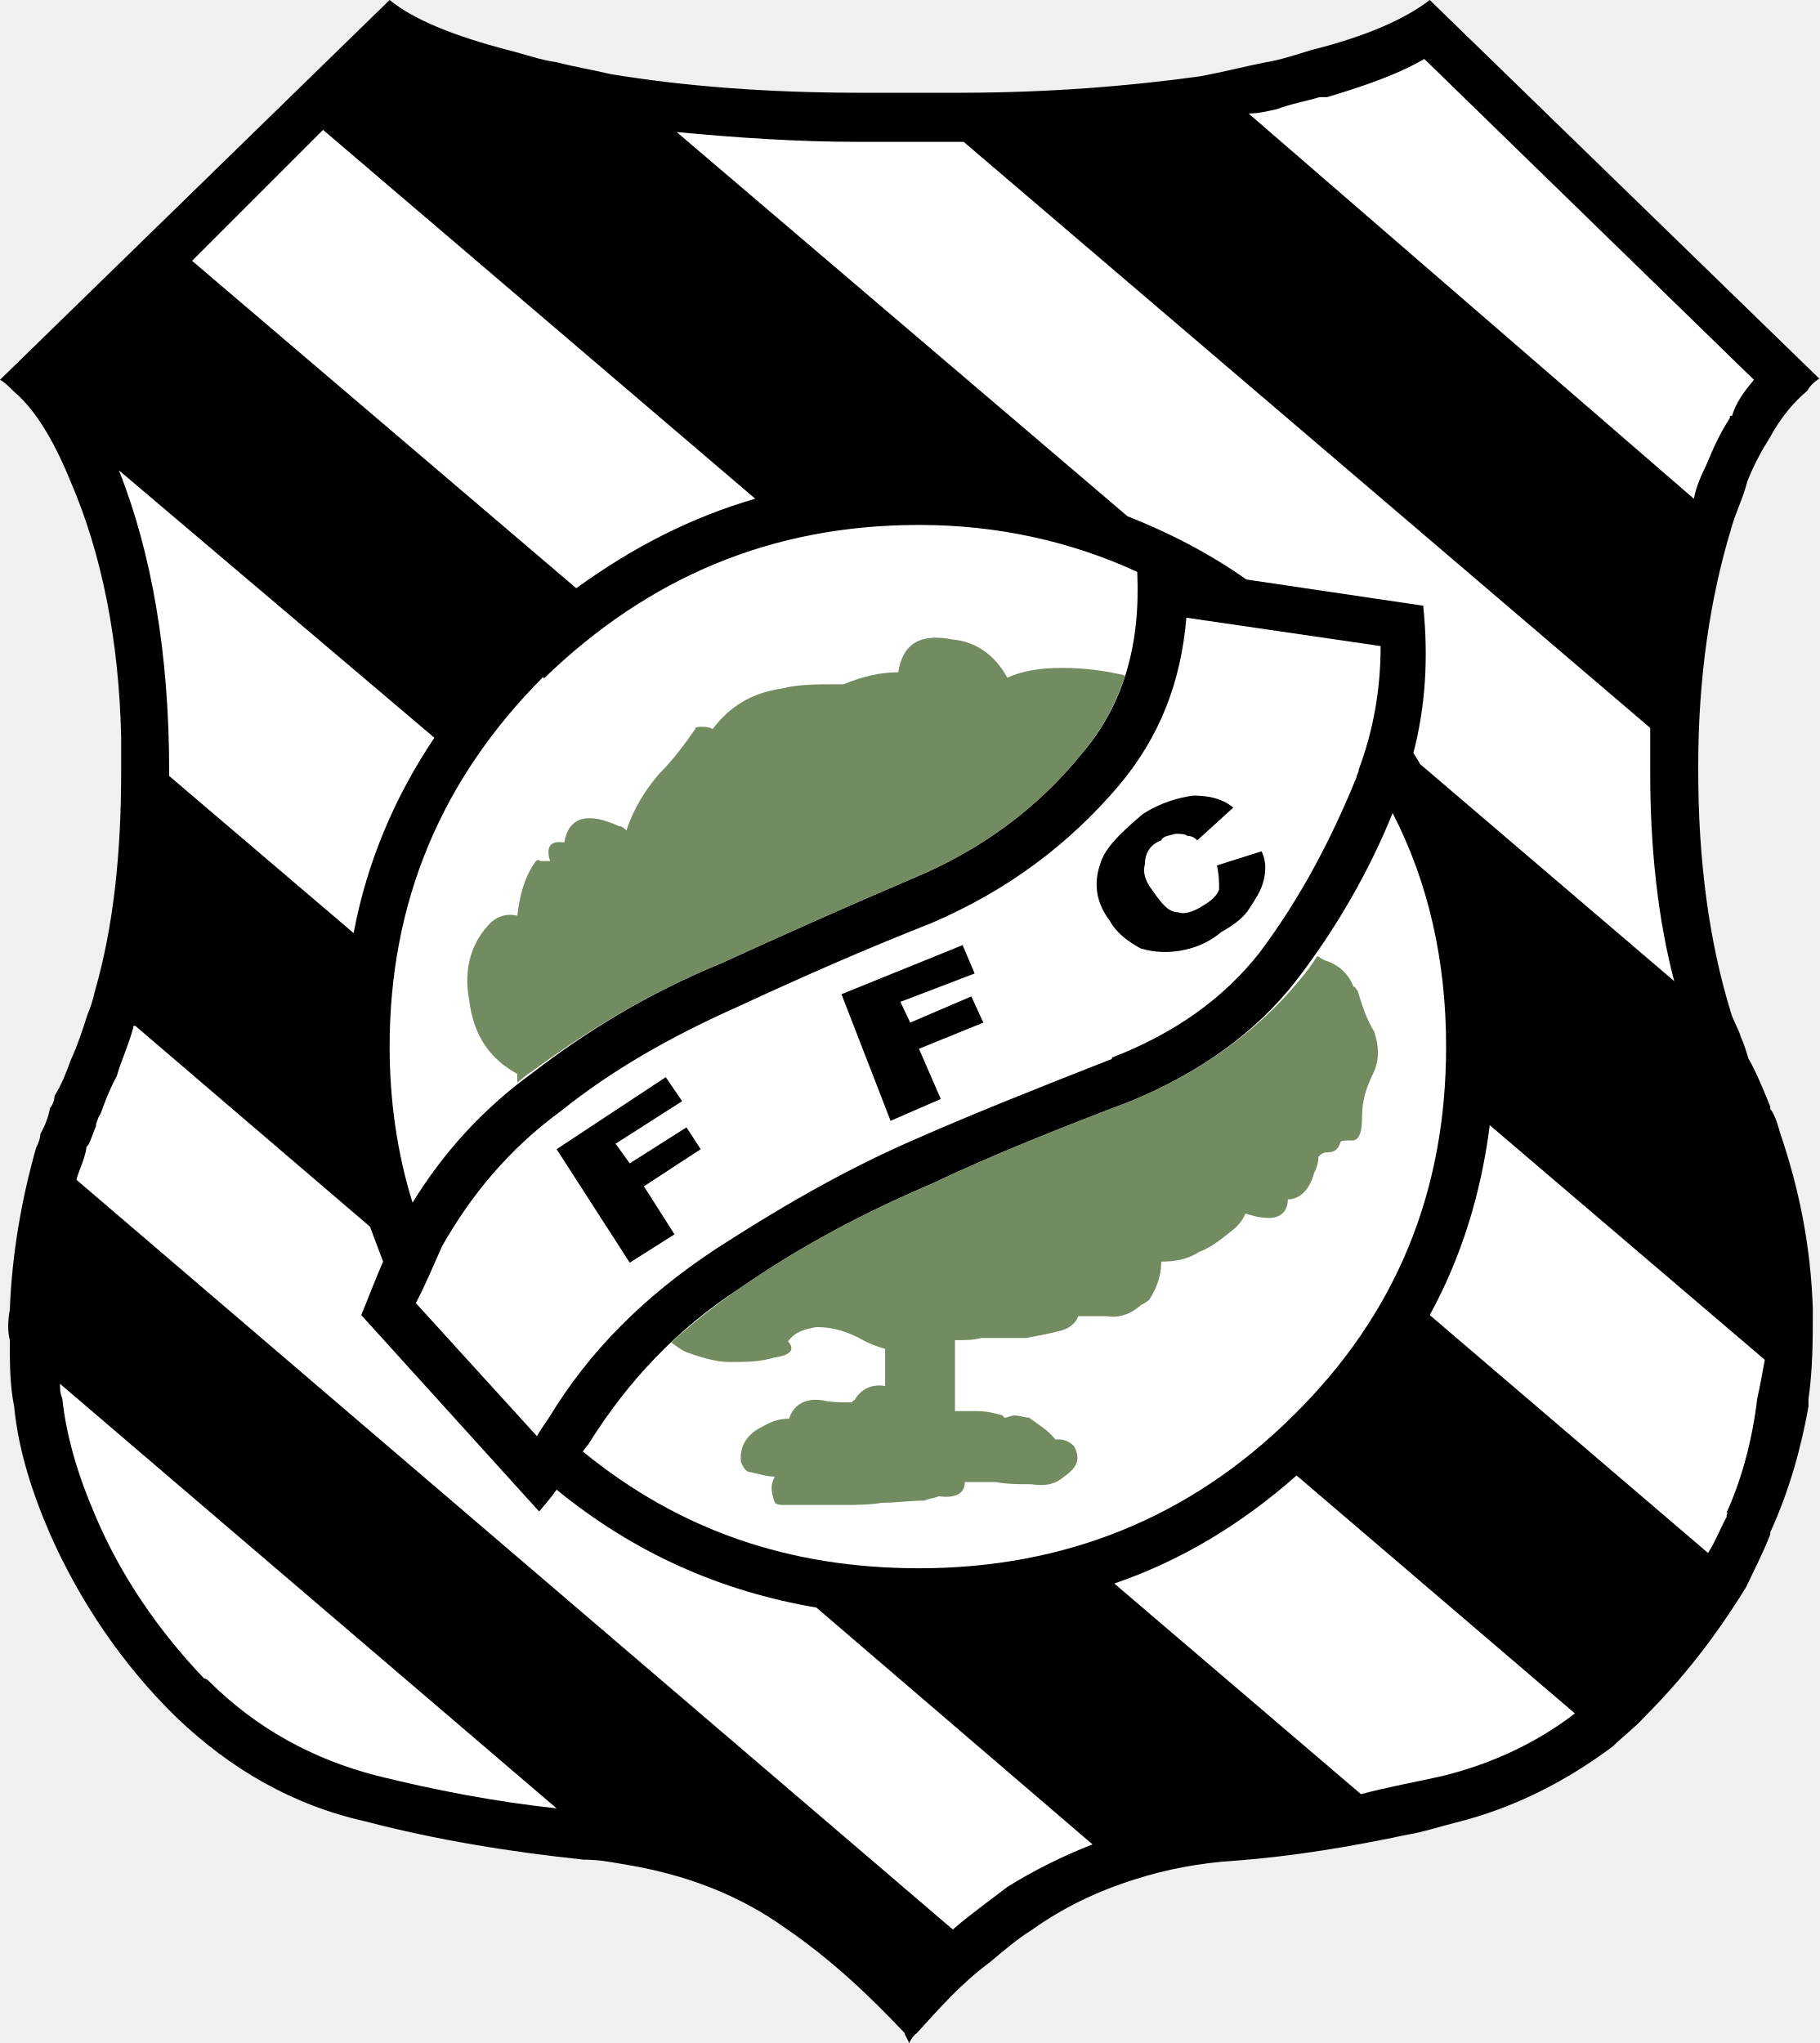
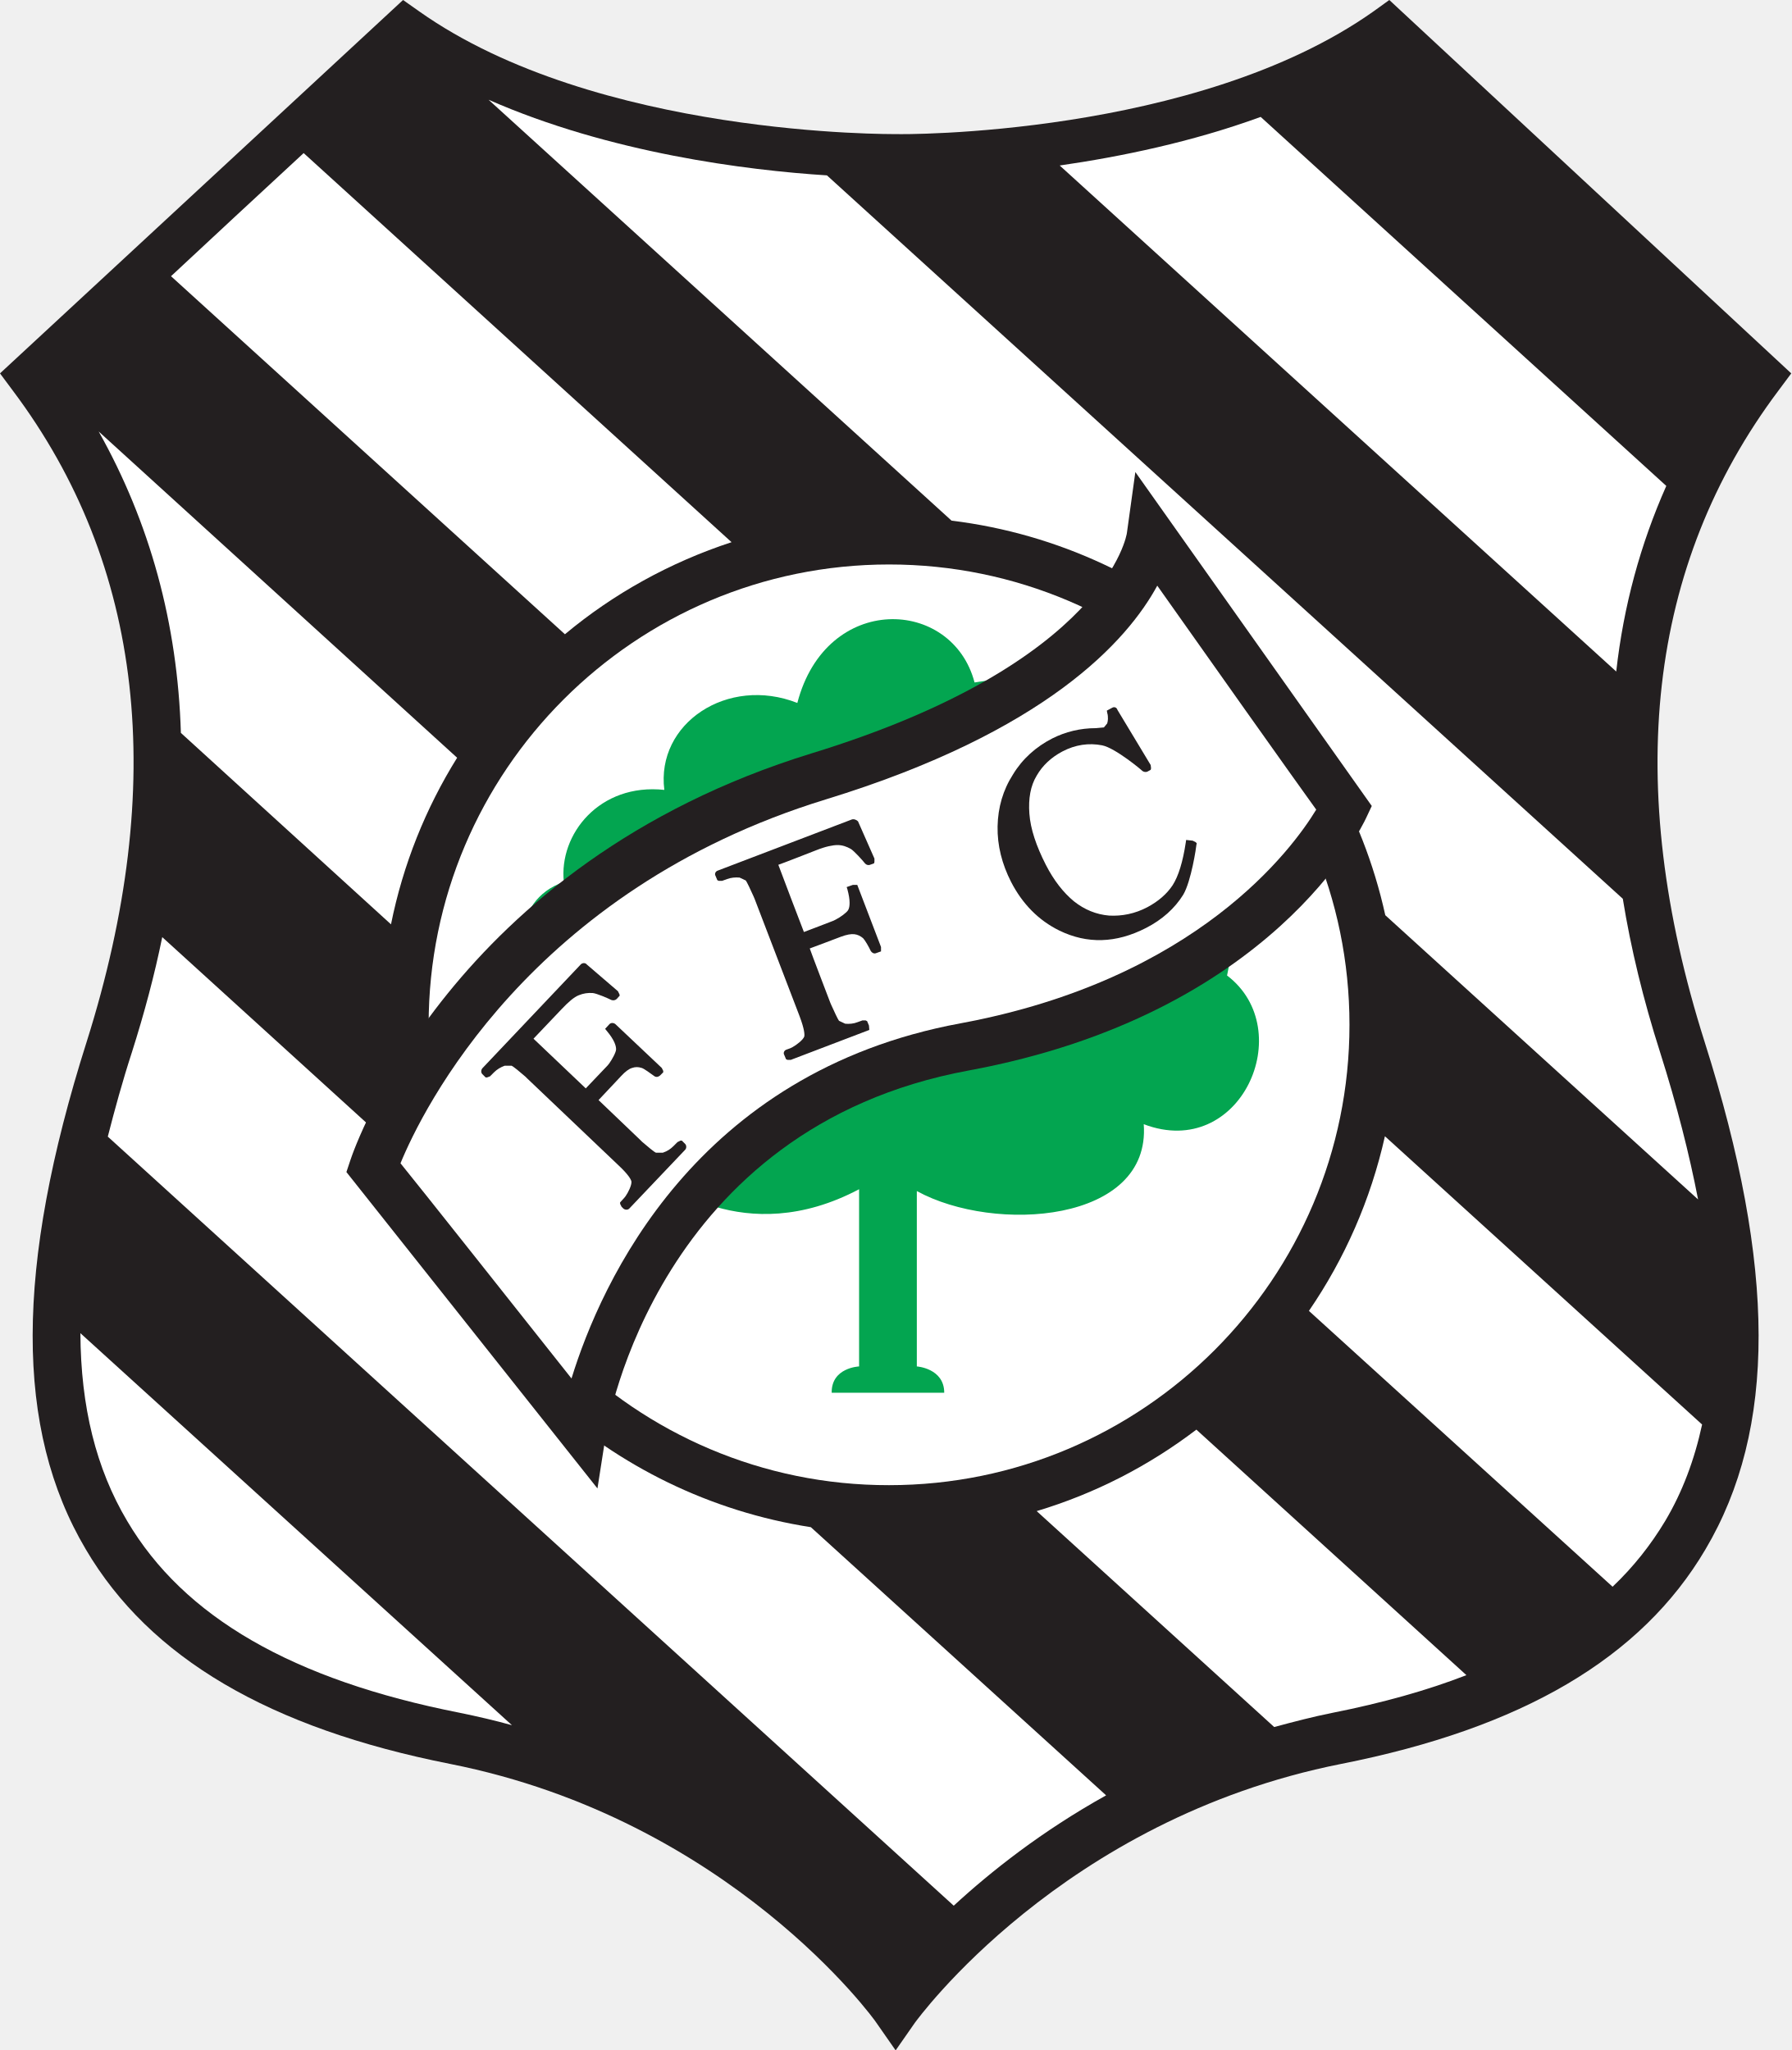
- <svg xmlns="http://www.w3.org/2000/svg" viewBox="-418 607 166.7 187.2">
-   <path d="M-259.4 655.5c.4-1.5 1.1-2.8 1.5-4.4.6-1.5 1.3-2.8 2-3.9 1.1-2 2.2-3.3 3.5-4.4.2-.4.7-.9 1.1-1.1L-287 607c-2.2 1.7-5.7 3.3-10.9 4.6-1.3.4-2.8.9-4.1 1.1-2 .4-3.9.9-6.1 1.3-6.5.9-13.9 1.5-22 1.5h-9.1c-8.5 0-16.1-.6-22.8-1.7-1.7-.4-3.5-.7-5-1.1-1.5-.2-2.8-.7-4.4-1.1-5-1.3-8.7-2.8-10.9-4.6l-35.7 34.8c.4.2.9.7 1.3 1.1 2 1.7 3.7 4.6 5.2 8.3 2.8 6.5 4.4 14.4 4.6 23.3v3.3c0 7.4-.7 14.1-2.4 20-.2.9-.4 1.5-.7 2.2-.4 1.3-.9 2.8-1.5 4.1-.4 1.1-.9 2.4-1.5 3.3 0 .4-.2.9-.4 1.1-.2.9-.4 1.5-.9 2.4 0 .4-.2.9-.4 1.3-1.3 4.6-2.2 9.6-2.4 14.8-.2 1.1-.2 2 0 2.8 0 2.2 0 4.1.4 6.1.4 4.1 1.7 8 3.3 11.7 2.8 6.3 6.7 12 11.5 16.7 5 4.8 10.7 8.1 17.4 9.6 6.5 1.7 13.3 2.8 20 3.5 1.3 0 2.4.2 3.5.4 5.7.9 10.7 2.8 15 5.9 4.1 2.8 7.6 6.1 10.9 9.6 0 .2.2.4.4.9.2-.4.4-.7.7-.9 2-2.2 4.1-4.6 6.7-6.5 1.3-1.1 2.6-2.2 3.9-3 2.8-2 5.9-3.5 9.4-4.6 2.8-.9 5.9-1.5 9.1-1.7 5.4-.4 10.7-1.3 15.9-2.4 1.3-.2 2.8-.7 4.4-1.1 5.2-1.3 10-3.7 14.4-7 .9-.9 2-1.7 2.8-2.6 3.7-3.7 6.7-7.6 9.4-12 .7-1.5 1.5-3 2.2-4.8v-.2c1.7-3.7 2.8-7.6 3.5-11.5v-.7c.4-2.8.4-5.4.4-8.3-.2-5.9-1.3-11.1-3-16.1-.2-.7-.4-1.5-.9-2.2v-.2s-1.3-3.3-2-4.4c-.2-.7-.4-1.3-.7-2-.2-.7-.7-1.5-.9-2.2-2-6.5-3-13.9-3-22.2v-.4c0-8.2 1.1-15.4 3-21.7z" />
-   <path fill="#FFF" d="M-262.8 652.7c.2-1.1.7-2.2 1.1-3 .7-1.7 1.3-3 2.2-4.4 0-.2 0-.2.2-.2.4-1.3 1.1-2.2 2-3.3l-30.2-29.4c-2.2 1.3-5.2 2.4-8.9 3.5h-.7c-1.3.4-2.6.6-3.9 1.1-.9.2-1.7.4-2.6.4l40.8 35.3zm-149.7 81.1c0 .4 0 .9.2 1.3.4 3.7 1.5 7.2 3 10.7 2.4 5.7 5.9 10.7 10 15 .2 0 .4.2.4.2 4.4 4.4 9.6 7.2 15.4 8.7 5.2 1.3 10.9 2.4 16.5 3l-45.5-38.9zm5.4-83.7c3 7.6 4.6 16.8 4.6 27.6v.4l16.9 14.4c1.2-6.4 3.7-12.4 7.4-17.9l-28.9-24.5zm113.8 121.3c2.6-.7 5-1.1 7.6-1.7 4.4-1.1 8.5-3 12-5.7l-25.5-21.8c-5.1 4.5-10.6 7.8-16.7 9.9l22.6 19.3zm-95.1-152.5l-12 12 35.2 30c5.1-3.7 10.5-6.5 16.4-8.2l-39.6-33.8zm132.1 112.7l-25.2-21.5c-.8 6.3-2.6 12.1-5.5 17.4l25.5 21.8c.7-1.1 1.1-2.2 1.7-3.3 0-.2 0-.4.2-.4h-.2c1.5-3.3 2.4-7 2.8-10.4.3-1.4.5-2.5.7-3.6zm-32.2-55.6c.2.3.4.6.6 1l23.3 19.9c-1.5-5.7-2.2-12.2-2.2-19.1v-4.1l-62.9-53.7h-9.5c-5.9 0-11.5-.4-16.8-.9l41.3 35.2c3.8 1.5 7.5 3.4 10.9 5.8l16.2 2.4c.5 4.8.2 9.3-.9 13.5zm-96.4 51.5c.7-1.7 1.3-3.3 2-4.9-.4-1.1-.8-2.1-1.2-3.2l-21.5-18.4c-.2 0-.2 0-.2.2-.4 1.5-1.1 3-1.5 4.4-.7 1.3-1.1 2.4-1.5 3.5-.2.2-.2.4-.4.9v.2c-.2.4-.4 1.1-.7 1.7-.2.2-.2.2-.2.4-.2 1.1-.7 2-.9 2.8l80.3 68.7c1.5-1.3 3.3-2.6 5-3.9 2.4-1.5 5-2.8 7.8-3.9l-25.3-21.7c-8.8-1.5-16.7-5-23.8-10.8-.5.7-1 1.3-1.6 2l-16.3-18zm15.7-22.2c4.8-3.7 10.4-7.2 17.2-10 5.7-2.6 11.5-5.2 17.6-7.8 6.3-2.6 11.5-6.5 15.4-11.3 4-4.6 5.5-10.2 5.2-16.8-6.1-2.8-12.8-4.3-20-4.3-13.5 0-24.8 4.8-34.4 14.1v-.2c-9.4 9.4-14.1 20.7-14.1 33.9 0 5 .7 9.8 2.1 14.3 2.7-4.4 6.3-8.5 11-11.9z" />
-   <path fill="#FFF" d="M-299.2 696.8c-3.7 4.8-8.9 8.5-15.2 11.1-6.3 2.4-12.4 4.8-18.3 7.6-6.1 2.6-12 5.7-17.6 9.6-5.7 3.7-10.2 8.5-13.7 14.1-.2.3-.4.5-.6.8 8.8 7.2 18.9 10.7 30.8 10.7 13.3 0 24.8-4.6 34.2-13.9 9.6-9.4 14.1-20.7 14.1-33.9 0-7.8-1.6-15-4.9-21.4-2.1 5.2-5.1 10.5-8.8 15.3z" />
-   <path fill="#FFF" d="M-315.5 679c-4.6 5.4-10.2 9.6-17.2 12.6-6.1 2.4-12 5-17.6 7.6-6.3 2.8-11.7 5.9-16.3 9.6-4.8 3.5-8.3 7.8-10.9 12.4-.9 2-1.5 3.5-2.4 5.2l11.1 12.2c.2-.4.7-1.1 1.1-1.7 3.7-6.1 8.7-11.1 15.2-15.4 5.7-3.7 11.7-7.2 18.1-10 5.9-2.6 12-5 18.1-7.4 0 0 .2 0 .2-.2 5.7-2.2 10.2-5.4 13.5-9.6 3.9-5.2 6.7-10.7 8.9-16.1 0-.2.2-.4.2-.7 1.3-3.5 2-7.2 2-11.3l-17.8-2.6c-.5 6-2.5 11-6.2 15.4z" />
-   <path d="M-316.3 691.4c-1.3-1.7-1.5-3.5-.9-5.2.4-1.5 2-3 3.9-4.6 1.7-1.1 3.3-1.5 4.6-1.7 1.3 0 2.6.2 3.7 1.1l-3.3 3c-.4-.4-.7-.4-.9-.4-.2-.2-.7-.2-1.1-.2-.7.2-1.1.2-1.3.6-1.1.4-1.5 1.3-1.5 2.2-.2.7 0 1.5.7 2.4.9 1.3 1.5 2 2.4 2 .4.2 1.3 0 2.2-.6.7-.4 1.3-.9 1.5-1.5 0-.7 0-1.3-.2-2.2l4.1-1.3c.4.9.4 1.7.2 2.6-.2.9-.7 1.7-1.3 2.6-.4.7-1.3 1.5-2.6 2.2-1.3 1.1-2.6 1.5-3.7 1.7s-2.4.2-3.7-.2c-1.1-.6-2.2-1.4-2.8-2.5zm-45.3 20.4l1.3 1.8 5.2-3.3 1.3 2-5.2 3.4 2.8 4.4-4.1 2.6-6.7-10.4 10-6.6 1.5 2.2m23.7-.2l-4.6 2-4.5-11.6 11.1-4.5 1.1 2.6-6.8 2.6.9 1.9 5.6-2.4 1.1 2.4-5.9 2.4" />
-   <path fill="#738B60" d="M-352 695.3c5.7-2.6 11.5-5.2 17.6-7.8 6.3-2.6 11.5-6.5 15.4-11.3 1.9-2.2 3.2-4.6 4.1-7.3-2-.5-4-.7-5.8-.7-1.7 0-3.5.2-5 .9-1.1-2-2.8-3.3-5-3.5-3-.6-4.6.4-5 3-1.7 0-3.3.4-5 1.1h-.9c-1.5 0-3.3 0-4.8.4-2.8.4-4.8 1.7-6.3 3.7-.4-.2-.7-.2-.9-.2-.4 0-.7 0-.7.2-.9 1.3-2 2.8-3.3 4.1-1.3 1.5-2.4 3.3-3 5.2-.2-.2-.4-.4-.7-.4-2.8-1.3-4.6-.9-5 1.5-1.3-.2-1.7.4-1.3 1.7h-.9c-.2-.2-.4 0-.4 0-1.1 1.5-1.5 3.3-1.7 5-.9-.2-1.7 0-2.4.6-1.7 1.7-2.6 4.1-2 7.2.4 3.3 2 5.4 4.4 6.7v.8c.4-.3.8-.7 1.3-1 4.9-3.6 10.5-7.1 17.3-9.9zm37.6 12.6c-6.3 2.4-12.4 4.8-18.3 7.6-6.1 2.6-12 5.7-17.6 9.6-2.2 1.5-4.3 3.2-6.2 4.9.4.3.9.7 1.4.9 1.1.4 2.6.9 3.9.9 1.5 0 2.8 0 4.1-.4 1.5-.2 2-.7 1.3-1.5.7-.9 1.5-1.1 2.6-1.3 1.5 0 2.8.4 4.1 1.1.7.4 1.5.7 2.2.9v3.4c-1.1-.2-2.2.2-2.8 1.3-.2 0-.2.2-.2.2-1.1 0-2 0-2.8-.2-1.5-.2-2.6.4-3 1.7-.9 0-1.5.2-2.4.7-1.3.6-2.2 1.7-2 3.3.2.4.4.9.9.9.9.2 1.5.4 2.2.4-.4.7-.4 1.3 0 2.4 0 0 .2.2.7.2h6.1s2 0 3-.2c1.3 0 2.6-.2 3.9-.2.4-.2.9-.2 1.3-.4 1.5.2 2.4-.2 2.4-1.3h2.8c1.1.2 2.2.2 3.3.2 1.3.2 2.2 0 3-.7 1.3-.9 1.5-1.7.9-2.8-.4-.4-.9-.6-1.3-.6h-.4c-.7-.9-1.5-1.3-2.4-2-.4 0-.9-.2-1.3-.2s-.7.2-.9.2c0 0-.2 0-.2-.2-.7-.2-1.5-.4-2.4-.4h-2v-6.5c.9 0 1.7 0 2.4-.2h4.1c1.1-.2 2.2-.4 3.3-.7.7-.2 1.3-.7 1.5-1.3h2.6c1.1.2 2.2-.2 3-.9.2-.2.4-.2.9-.6.7-1.1 1.1-2.2 1.1-3.5 1.3 0 2.4-.2 3.5-.9 1.1-.4 2.2-1.3 3.3-2.2.2-.2.7-.7.9-1.3.7.2 1.3.4 2.2.4 1.1 0 1.7-.7 1.7-1.7 1.1 0 2-.9 2.4-2.4.2-.4.4-.9.4-1.5.2-.2.4-.4.7-.4.7 0 1.1-.2 1.3-.9 0-.2.4-.2 1.1-.2.7 0 .9-.9.9-2.2 0-1.5.4-2.6.9-3.7.7-1.3.7-2.6.2-4.1-.7-1.1-1.1-2.4-1.5-3.7-.2-.2-.2-.4-.4-.4-.4-1.1-1.3-2-2.6-2.4-.3-.1-.5-.3-.7-.4-.5.8-1.1 1.6-1.7 2.3-3.9 4.7-9.1 8.4-15.4 11z" />
+ <svg xmlns="http://www.w3.org/2000/svg" width="490.4" height="561.1" viewBox="0 0 490.4 561.1">
+   <path fill="#231F20" d="M375.9 3.1c-48.6 34.4-129.7 33.7-130.5 33.6-1 0-82.1.8-130.7-33.6L110.3 0 0 102.2l3.5 4.7C39.3 154.6 46 214.6 23.7 285.2 4.1 347 4 391.2 23.5 424.1c17.5 29.7 50.2 48.9 99.7 58.7 76.6 15.2 116.3 70.2 116.6 70.8l5.3 7.6 5.3-7.6c.4-.5 40.1-55.6 116.6-70.8 49.6-9.8 82.2-29 99.7-58.7 19.5-32.9 19.4-77.1-.2-138.9-22.4-70.6-15.6-130.6 20.2-178.3l3.5-4.7L380.2 0l-4.3 3.1z" />
+   <path fill="#FFF" d="M83.1 41.9C71.6 52.5 58.4 64.8 46.8 75.6l107.8 98c13.3-11.1 28.8-19.7 45.6-25.2L83.1 41.9zM379 311c-3.9 17.4-11 33.5-20.8 47.8l83.1 75.5c5.7-5.4 10.5-11.5 14.4-18 4.7-7.9 8-16.7 10.1-26.4L379 311zm77-178L345 32c-18.9 6.9-38.4 10.9-55 13.3l152.3 138.5c2-17.9 6.6-34.8 13.7-50.8M27 118.1c14 24.9 21.6 52.5 22.5 82.5L107 253c3.3-16.4 9.5-31.8 18.1-45.6L27 118.1zm321.7 354.6c5.2-1.4 10.5-2.8 16-3.9 13.6-2.7 25.8-6.1 36.6-10.3l-73.9-67.2c-13 9.9-27.7 17.5-43.7 22.3l65 59.1zm30.4-222.2l85.6 77.8c-2.4-12.4-5.8-25.8-10.4-40.3-4.6-14.4-8-28.4-10.2-42L226.3 48c-22-1.4-59.4-6.1-92.6-20.7l126.7 115.2c58.7 7.2 106.2 51.1 118.7 108m-270.5 64.4l-64.2-58.4c-2.1 10.3-4.9 20.8-8.3 31.5-2.6 8-4.7 15.7-6.6 23.1L261 521.6c10.2-9.4 24.1-20.4 41.7-30.2L221.9 418c-55.2-8.6-99.7-49.7-113.3-103.1M34.8 416.3c15.5 26.3 45.3 43.5 91 52.5 4.9 1 9.6 2.1 14.3 3.4L22 364.9c.1 20.2 4.3 37.1 12.8 51.4" />
+   <path fill="#FFF" d="M117.3 280.5c0-69.5 56.5-126 126-126s126 56.5 126 126-56.5 126-126 126c-69.4.1-126-56.5-126-126" />
+   <path fill="#03A550" d="M335.8 267c5.1-22.4-15.5-23.5-18.7-35.9-3.7-14.5-6.1-51.8-50.4-44.3-6.1-23.3-40.6-24.7-48.5 5.6-19.1-7.5-38.7 5.6-36.4 23.8-17.7-1.9-28.9 12.1-27.5 25.2-14.9 5.1-13.5 23.8-6.5 30.3 6.3 5.9 32.7 50.9 32.7 50.9s22.9 19.7 54.6 2.9V374s-7.6.3-7.5 7.2h30.8c0-6.7-7.5-7.2-7.5-7.2v-48c21.3 11.7 64.1 8.7 62.1-18.3 26.5 10.1 42.4-25.8 22.8-40.7" />
+   <path fill="#231F20" d="M308.4 145.8c0 .4-5.5 35.6-86.3 60.4-98.5 30.3-125.1 108-126.2 111.3l-1.1 3.3 68.7 86.6 2.3-14.7c.5-3.4 14.2-84 99.3-99.7 83.3-15.4 107.7-66.9 108.7-69l1.6-3.4-64.7-91.4-2.3 16.6z" />
+   <path fill="#FFF" d="M226 218.8c60.3-18.5 82.5-43.4 90.7-58.5 10 14.2 39.7 56.1 43.5 61.3-6.5 10.7-32.6 46.5-97.4 58.5-72.5 13.4-98.3 70.9-106.4 97.2-11.4-14.4-43.1-54.4-46.8-58.9 5.9-14.4 35.3-74.7 116.4-99.6" />
+   <path fill="#231F20" d="M159 263.9l-27 28.5c-.4.5-.4 1.2 0 1.6l.9.9h.4l.8-.3 1.1-1.1c.8-.8 1.8-1.4 2.9-1.8h1.9c.5.2 2.3 1.7 3.8 3l.5.5 24.9 23.7c2.9 2.7 3.5 4 3.6 4.5.1 1-.9 3-1.6 4l-.4.5-1.1 1.2v.4l.4.8.5.5c.5.4 1.2.4 1.6 0l15.3-16.1c.4-.4.4-1.2 0-1.6l-.9-.9h-.4l-.8.4-1.1 1.1c-.8.8-1.7 1.4-2.9 1.8h-1.9c-.5-.2-2.3-1.7-3.8-3l-.5-.5s-10.9-10.4-11.4-10.9c.5-.5 6.2-6.6 6.2-6.6 1.1-1.2 2.2-2 3-2.2.8-.3 1.7-.3 2.6 0 .7.2 2.4 1.5 3.4 2.2.5.4 1.1.3 1.6-.1l.9-.9v-.4l-.4-.8-12.7-12c-.5-.4-1.2-.4-1.6 0l-1.2 1.3.4.5c2.2 2.6 2.6 4.2 2.6 5.1 0 .8-1.1 2.8-1.9 3.9l-.4.5s-5.5 5.8-6 6.3c-.5-.5-13.8-13.1-14.3-13.6.5-.5 7.7-8.1 7.7-8.1 1.9-2 3.4-3.3 4.7-3.8 1.2-.5 2.5-.7 3.8-.6 1.1.1 4.1 1.4 5.1 1.9.5.2 1.1.1 1.5-.3l.8-.9-.1-.4-.4-.8-8.5-7.3c-.4-.5-1.1-.5-1.6-.1m74.1-39.6l-36.7 14c-.6.2-.9.9-.6 1.4l.5 1.2.4.2h.9l1.4-.5c1.1-.4 2.2-.5 3.4-.4l1.7.8c.3.4 1.3 2.5 2.1 4.3l.3.7 12.3 32.1c1.4 3.7 1.4 5.1 1.3 5.6-.3.9-2.1 2.3-3.2 2.9l-.6.3-1.1.4c-.6.2-.9.9-.6 1.4l.5 1.2.4.2h.9l21.5-8.2-.1-1.2-.5-1.2-.4-.2h-.9l-1.4.5c-1 .4-2.2.5-3.3.4l-1.7-.8c-.3-.4-1.3-2.5-2.1-4.3l-.3-.7s-5.4-14.1-5.6-14.8c.6-.2 8.5-3.2 8.5-3.2 1.6-.6 2.8-.8 3.7-.7.9.1 1.7.5 2.4 1.1.5.5 1.6 2.4 2.1 3.5.3.5.9.8 1.4.6l1.4-.5v-1.2l-6.5-17h-1.2l-1.7.6.2.6c.4 1.5.6 2.7.6 3.7 0 .8-.1 1.5-.4 2-.4.7-2.2 2-3.4 2.6l-.6.3s-7.5 2.9-8.1 3.1c-.3-.7-6.8-17.8-7-18.4.7-.2 10.4-4 10.4-4 2.5-1 4.5-1.4 5.8-1.4 1.3 0 2.5.4 3.7 1.1.9.6 3.1 3 3.8 3.9.3.4.9.6 1.4.4l1.1-.4.1-.4v-.9l-4.5-10.2c-.4-.4-1.1-.7-1.7-.5m71.3-30.6l-1.5.8.1.6c.2.6.2 1.2.2 1.7 0 .4-.1.8-.2 1.2l-.9 1.1-2.2.2c-4.3 0-8.3 1-11.9 2.8-4.5 2.3-8.2 5.6-10.8 9.9-2.7 4.2-4.1 9-4.2 14.2-.1 5.2 1.2 10.3 3.7 15.2 3.1 6 7.5 10.5 13.2 13.3 7.6 3.7 15.5 3.5 23.7-.7 4.5-2.3 7.9-5.4 10.2-9.1 2.2-3.7 3.6-13.2 3.6-13.6l.1-.5-.3-.3-.8-.4-1.8-.2-.1.7c-.8 5.3-2 9.2-3.6 11.7-1.6 2.4-3.9 4.4-6.9 6-3.4 1.8-7 2.5-10.5 2.3-3.5-.3-6.7-1.6-9.6-3.9-2.9-2.4-5.5-5.7-7.7-10-2.6-5.1-4.2-9.8-4.5-14-.3-4.1.3-7.6 2-10.4 1.6-2.8 4-5 7-6.6 3.6-1.9 7.3-2.4 10.9-1.7 3.6.7 11 6.9 11 7 .4.3 1 .4 1.4.2l.9-.5.1-.4-.1-.9-9.1-15.1c-.2-.7-.9-.9-1.4-.6" />
</svg>
